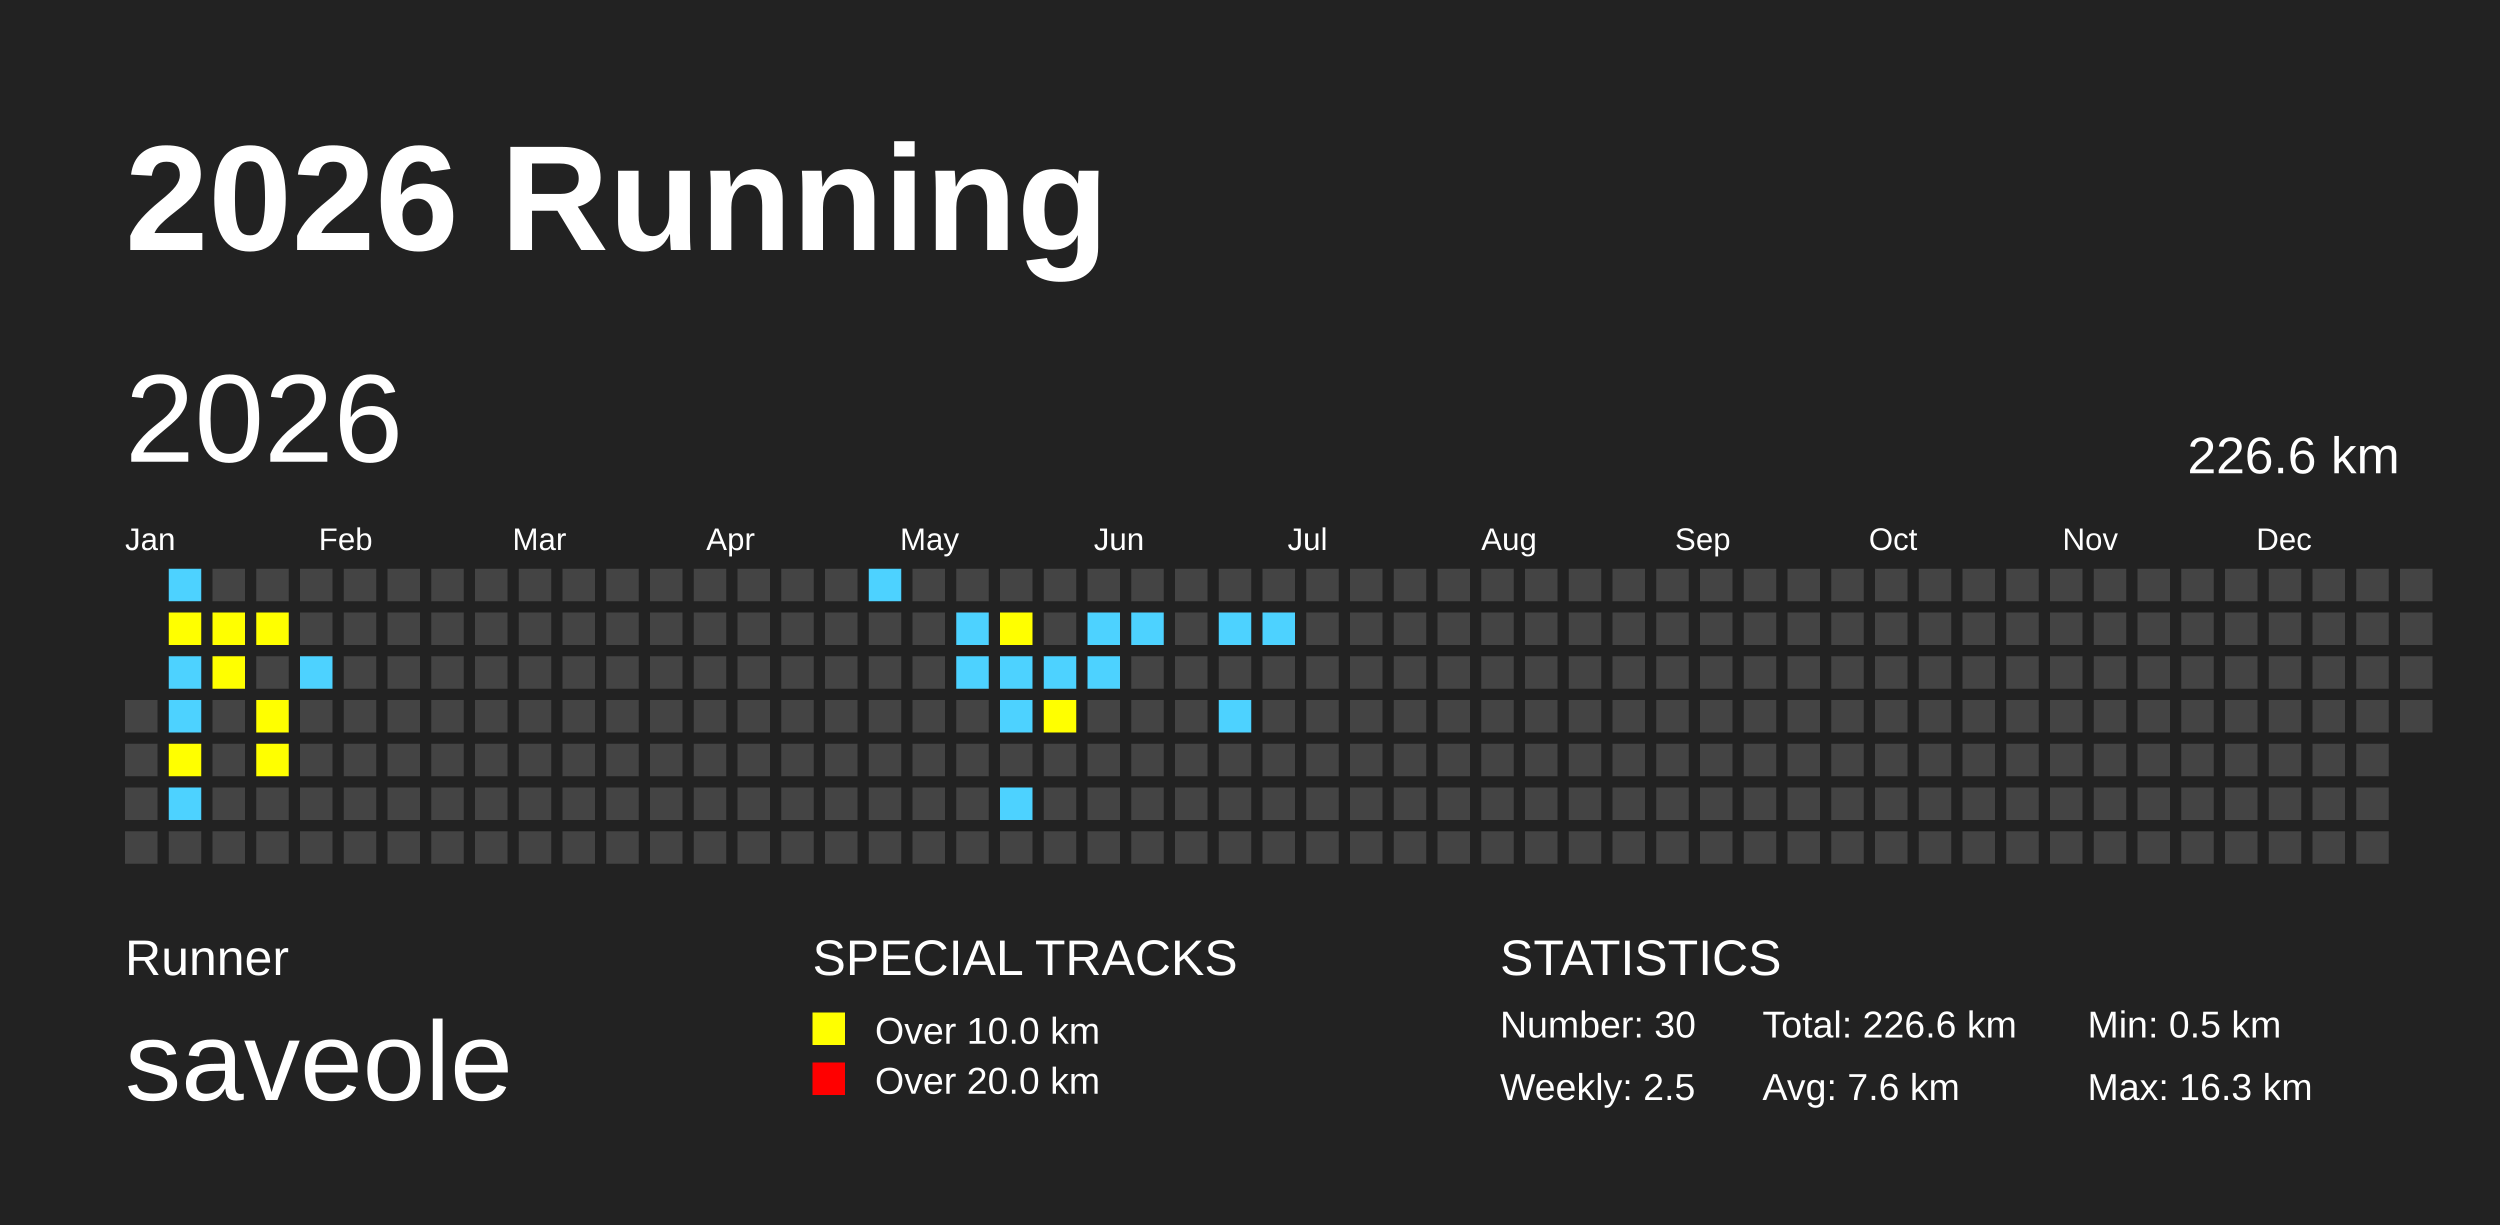
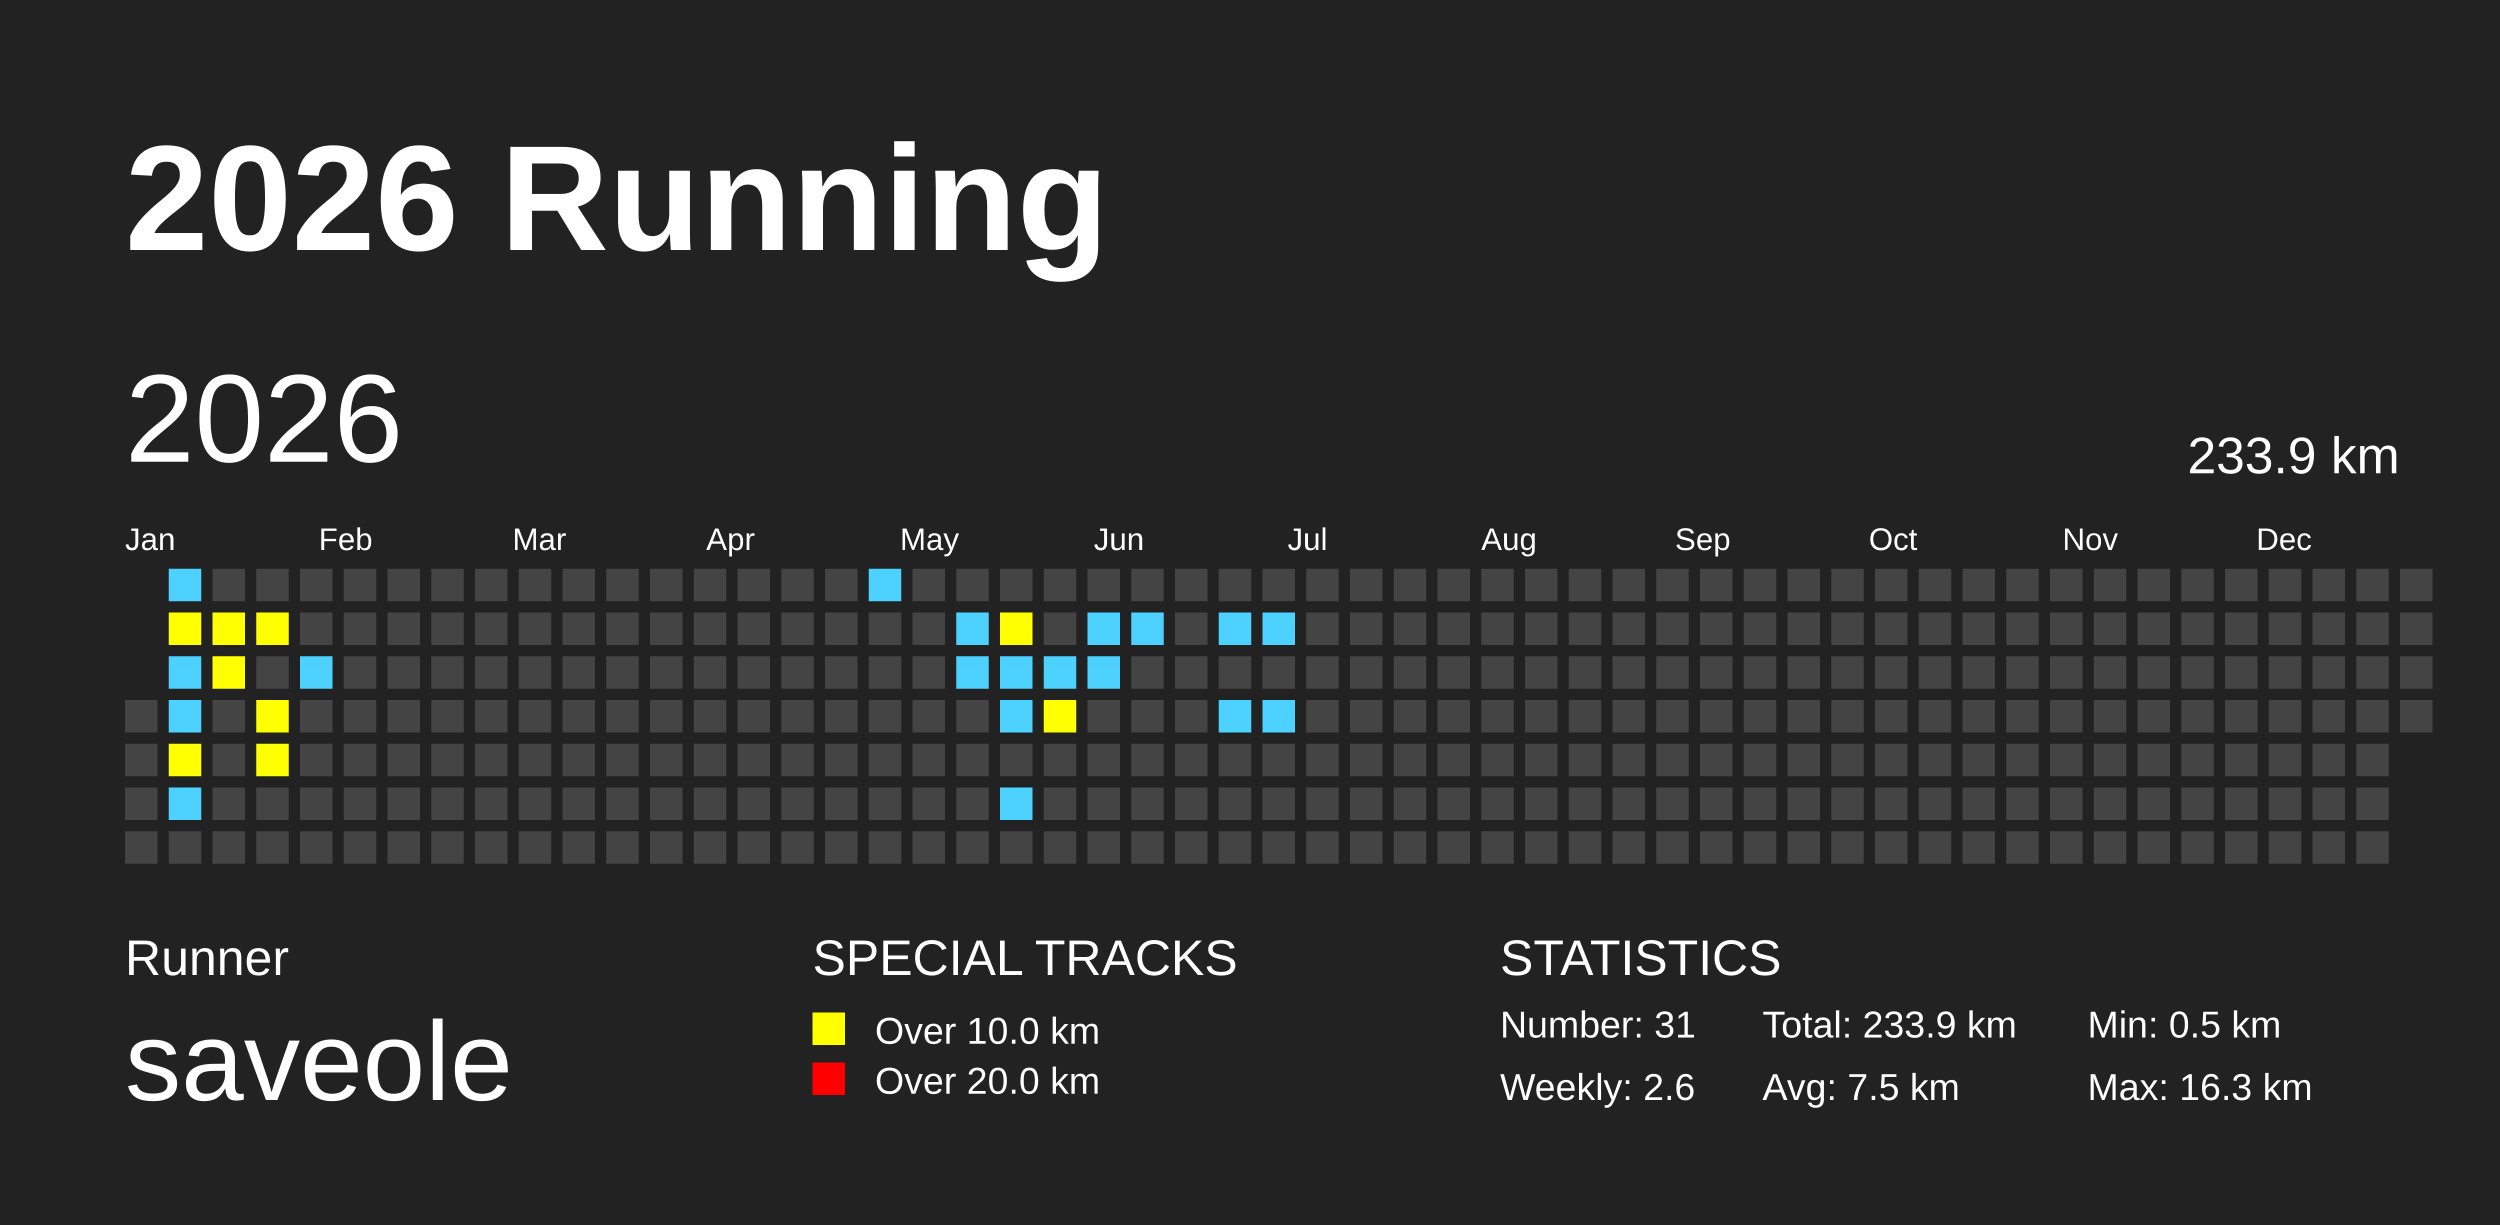
<svg xmlns="http://www.w3.org/2000/svg" baseProfile="full" height="98mm" version="1.1" viewBox="0,0,200,98" width="200mm">
  <defs />
  <rect fill="#222222" height="98" width="200" x="0" y="0" />
  <text fill="#FFFFFF" style="font-size:12px; font-family:Arial; font-weight:bold;" x="10" y="20">2026 Running</text>
  <text fill="#FFFFFF" style="font-size:4px; font-family:Arial" x="10" y="78">Runner</text>
  <text fill="#FFFFFF" style="font-size:9px; font-family:Arial" x="10" y="88">saveole</text>
  <text fill="#FFFFFF" style="font-size:4px; font-family:Arial" x="65" y="78">SPECIAL TRACKS</text>
  <rect fill="yellow" height="2.6" width="2.6" x="65" y="81" />
  <text fill="#FFFFFF" style="font-size:3px; font-family:Arial" x="70" y="83.5">Over 10.0 km</text>
  <rect fill="red" height="2.6" width="2.6" x="65" y="85" />
  <text fill="#FFFFFF" style="font-size:3px; font-family:Arial" x="70" y="87.5">Over 20.0 km</text>
  <text fill="#FFFFFF" style="font-size:4px; font-family:Arial" x="120" y="78">STATISTICS</text>
-   <text fill="#FFFFFF" style="font-size:3px; font-family:Arial" x="120" y="83">Number: 30</text>
-   <text fill="#FFFFFF" style="font-size:3px; font-family:Arial" x="120" y="88">Weekly: 2.5</text>
-   <text fill="#FFFFFF" style="font-size:3px; font-family:Arial" x="141" y="83">Total: 226.6 km</text>
-   <text fill="#FFFFFF" style="font-size:3px; font-family:Arial" x="141" y="88">Avg: 7.6 km</text>
+   <text fill="#FFFFFF" style="font-size:3px; font-family:Arial" x="120" y="83">Number: 31</text>
+   <text fill="#FFFFFF" style="font-size:3px; font-family:Arial" x="120" y="88">Weekly: 2.6</text>
+   <text fill="#FFFFFF" style="font-size:3px; font-family:Arial" x="141" y="83">Total: 233.9 km</text>
+   <text fill="#FFFFFF" style="font-size:3px; font-family:Arial" x="141" y="88">Avg: 7.5 km</text>
  <text fill="#FFFFFF" style="font-size:3px; font-family:Arial" x="167" y="83">Min: 0.5 km</text>
  <text fill="#FFFFFF" style="font-size:3px; font-family:Arial" x="167" y="88">Max: 16.3 km</text>
  <text dominant-baseline="hanging" fill="#FFFFFF" style="font-size:10.0px; font-family:Arial;" x="10" y="30">2026</text>
-   <text dominant-baseline="hanging" fill="#FFFFFF" style="font-size:4.125px; font-family:Arial;" x="175" y="35">226.6 km</text>
+   <text dominant-baseline="hanging" fill="#FFFFFF" style="font-size:4.125px; font-family:Arial;" x="175" y="35">233.9 km</text>
  <text fill="#FFFFFF" style="font-size:2.5px; font-family:Arial" x="10.0" y="44">Jan</text>
  <text fill="#FFFFFF" style="font-size:2.5px; font-family:Arial" x="25.5" y="44">Feb</text>
  <text fill="#FFFFFF" style="font-size:2.5px; font-family:Arial" x="41.0" y="44">Mar</text>
  <text fill="#FFFFFF" style="font-size:2.5px; font-family:Arial" x="56.5" y="44">Apr</text>
  <text fill="#FFFFFF" style="font-size:2.5px; font-family:Arial" x="72.0" y="44">May</text>
  <text fill="#FFFFFF" style="font-size:2.5px; font-family:Arial" x="87.5" y="44">Jun</text>
  <text fill="#FFFFFF" style="font-size:2.5px; font-family:Arial" x="103.0" y="44">Jul</text>
  <text fill="#FFFFFF" style="font-size:2.5px; font-family:Arial" x="118.5" y="44">Aug</text>
  <text fill="#FFFFFF" style="font-size:2.5px; font-family:Arial" x="134.0" y="44">Sep</text>
  <text fill="#FFFFFF" style="font-size:2.5px; font-family:Arial" x="149.5" y="44">Oct</text>
  <text fill="#FFFFFF" style="font-size:2.5px; font-family:Arial" x="165.0" y="44">Nov</text>
  <text fill="#FFFFFF" style="font-size:2.5px; font-family:Arial" x="180.5" y="44">Dec</text>
  <rect fill="#444444" height="2.6" width="2.6" x="10.0" y="56.0" />
  <rect fill="#444444" height="2.6" width="2.6" x="10.0" y="59.5" />
  <rect fill="#444444" height="2.6" width="2.6" x="10.0" y="63.0" />
  <rect fill="#444444" height="2.6" width="2.6" x="10.0" y="66.5" />
  <rect fill="#4DD2FF" height="2.6" width="2.6" x="13.5" y="45.5" />
  <rect fill="yellow" height="2.6" width="2.6" x="13.5" y="49.0" />
  <rect fill="#4DD2FF" height="2.6" width="2.6" x="13.5" y="52.5" />
  <rect fill="#4DD2FF" height="2.6" width="2.6" x="13.5" y="56.0" />
  <rect fill="yellow" height="2.6" width="2.6" x="13.5" y="59.5" />
  <rect fill="#4DD2FF" height="2.6" width="2.6" x="13.5" y="63.0" />
  <rect fill="#444444" height="2.6" width="2.6" x="13.5" y="66.5" />
  <rect fill="#444444" height="2.6" width="2.6" x="17.0" y="45.5" />
  <rect fill="yellow" height="2.6" width="2.6" x="17.0" y="49.0" />
  <rect fill="yellow" height="2.6" width="2.6" x="17.0" y="52.5" />
  <rect fill="#444444" height="2.6" width="2.6" x="17.0" y="56.0" />
  <rect fill="#444444" height="2.6" width="2.6" x="17.0" y="59.5" />
  <rect fill="#444444" height="2.6" width="2.6" x="17.0" y="63.0" />
  <rect fill="#444444" height="2.6" width="2.6" x="17.0" y="66.5" />
  <rect fill="#444444" height="2.6" width="2.6" x="20.5" y="45.5" />
  <rect fill="yellow" height="2.6" width="2.6" x="20.5" y="49.0" />
  <rect fill="#444444" height="2.6" width="2.6" x="20.5" y="52.5" />
  <rect fill="yellow" height="2.6" width="2.6" x="20.5" y="56.0" />
  <rect fill="yellow" height="2.6" width="2.6" x="20.5" y="59.5" />
  <rect fill="#444444" height="2.6" width="2.6" x="20.5" y="63.0" />
  <rect fill="#444444" height="2.6" width="2.6" x="20.5" y="66.5" />
  <rect fill="#444444" height="2.6" width="2.6" x="24.0" y="45.5" />
  <rect fill="#444444" height="2.6" width="2.6" x="24.0" y="49.0" />
  <rect fill="#4DD2FF" height="2.6" width="2.6" x="24.0" y="52.5" />
  <rect fill="#444444" height="2.6" width="2.6" x="24.0" y="56.0" />
  <rect fill="#444444" height="2.6" width="2.6" x="24.0" y="59.5" />
  <rect fill="#444444" height="2.6" width="2.6" x="24.0" y="63.0" />
  <rect fill="#444444" height="2.6" width="2.6" x="24.0" y="66.5" />
  <rect fill="#444444" height="2.6" width="2.6" x="27.5" y="45.5" />
  <rect fill="#444444" height="2.6" width="2.6" x="27.5" y="49.0" />
  <rect fill="#444444" height="2.6" width="2.6" x="27.5" y="52.5" />
  <rect fill="#444444" height="2.6" width="2.6" x="27.5" y="56.0" />
  <rect fill="#444444" height="2.6" width="2.6" x="27.5" y="59.5" />
  <rect fill="#444444" height="2.6" width="2.6" x="27.5" y="63.0" />
  <rect fill="#444444" height="2.6" width="2.6" x="27.5" y="66.5" />
  <rect fill="#444444" height="2.6" width="2.6" x="31.0" y="45.5" />
  <rect fill="#444444" height="2.6" width="2.6" x="31.0" y="49.0" />
  <rect fill="#444444" height="2.6" width="2.6" x="31.0" y="52.5" />
  <rect fill="#444444" height="2.6" width="2.6" x="31.0" y="56.0" />
  <rect fill="#444444" height="2.6" width="2.6" x="31.0" y="59.5" />
  <rect fill="#444444" height="2.6" width="2.6" x="31.0" y="63.0" />
  <rect fill="#444444" height="2.6" width="2.6" x="31.0" y="66.5" />
  <rect fill="#444444" height="2.6" width="2.6" x="34.5" y="45.5" />
  <rect fill="#444444" height="2.6" width="2.6" x="34.5" y="49.0" />
  <rect fill="#444444" height="2.6" width="2.6" x="34.5" y="52.5" />
  <rect fill="#444444" height="2.6" width="2.6" x="34.5" y="56.0" />
  <rect fill="#444444" height="2.6" width="2.6" x="34.5" y="59.5" />
  <rect fill="#444444" height="2.6" width="2.6" x="34.5" y="63.0" />
  <rect fill="#444444" height="2.6" width="2.6" x="34.5" y="66.5" />
  <rect fill="#444444" height="2.6" width="2.6" x="38.0" y="45.5" />
  <rect fill="#444444" height="2.6" width="2.6" x="38.0" y="49.0" />
  <rect fill="#444444" height="2.6" width="2.6" x="38.0" y="52.5" />
  <rect fill="#444444" height="2.6" width="2.6" x="38.0" y="56.0" />
  <rect fill="#444444" height="2.6" width="2.6" x="38.0" y="59.5" />
  <rect fill="#444444" height="2.6" width="2.6" x="38.0" y="63.0" />
  <rect fill="#444444" height="2.6" width="2.6" x="38.0" y="66.5" />
  <rect fill="#444444" height="2.6" width="2.6" x="41.5" y="45.5" />
  <rect fill="#444444" height="2.6" width="2.6" x="41.5" y="49.0" />
  <rect fill="#444444" height="2.6" width="2.6" x="41.5" y="52.5" />
  <rect fill="#444444" height="2.6" width="2.6" x="41.5" y="56.0" />
  <rect fill="#444444" height="2.6" width="2.6" x="41.5" y="59.5" />
  <rect fill="#444444" height="2.6" width="2.6" x="41.5" y="63.0" />
  <rect fill="#444444" height="2.6" width="2.6" x="41.5" y="66.5" />
  <rect fill="#444444" height="2.6" width="2.6" x="45.0" y="45.5" />
  <rect fill="#444444" height="2.6" width="2.6" x="45.0" y="49.0" />
  <rect fill="#444444" height="2.6" width="2.6" x="45.0" y="52.5" />
  <rect fill="#444444" height="2.6" width="2.6" x="45.0" y="56.0" />
  <rect fill="#444444" height="2.6" width="2.6" x="45.0" y="59.5" />
  <rect fill="#444444" height="2.6" width="2.6" x="45.0" y="63.0" />
  <rect fill="#444444" height="2.6" width="2.6" x="45.0" y="66.5" />
  <rect fill="#444444" height="2.6" width="2.6" x="48.5" y="45.5" />
  <rect fill="#444444" height="2.6" width="2.6" x="48.5" y="49.0" />
  <rect fill="#444444" height="2.6" width="2.6" x="48.5" y="52.5" />
  <rect fill="#444444" height="2.6" width="2.6" x="48.5" y="56.0" />
  <rect fill="#444444" height="2.6" width="2.6" x="48.5" y="59.5" />
  <rect fill="#444444" height="2.6" width="2.6" x="48.5" y="63.0" />
  <rect fill="#444444" height="2.6" width="2.6" x="48.5" y="66.5" />
  <rect fill="#444444" height="2.6" width="2.6" x="52.0" y="45.5" />
  <rect fill="#444444" height="2.6" width="2.6" x="52.0" y="49.0" />
  <rect fill="#444444" height="2.6" width="2.6" x="52.0" y="52.5" />
  <rect fill="#444444" height="2.6" width="2.6" x="52.0" y="56.0" />
  <rect fill="#444444" height="2.6" width="2.6" x="52.0" y="59.5" />
  <rect fill="#444444" height="2.6" width="2.6" x="52.0" y="63.0" />
  <rect fill="#444444" height="2.6" width="2.6" x="52.0" y="66.5" />
  <rect fill="#444444" height="2.6" width="2.6" x="55.5" y="45.5" />
  <rect fill="#444444" height="2.6" width="2.6" x="55.5" y="49.0" />
  <rect fill="#444444" height="2.6" width="2.6" x="55.5" y="52.5" />
  <rect fill="#444444" height="2.6" width="2.6" x="55.5" y="56.0" />
  <rect fill="#444444" height="2.6" width="2.6" x="55.5" y="59.5" />
  <rect fill="#444444" height="2.6" width="2.6" x="55.5" y="63.0" />
  <rect fill="#444444" height="2.6" width="2.6" x="55.5" y="66.5" />
  <rect fill="#444444" height="2.6" width="2.6" x="59.0" y="45.5" />
  <rect fill="#444444" height="2.6" width="2.6" x="59.0" y="49.0" />
  <rect fill="#444444" height="2.6" width="2.6" x="59.0" y="52.5" />
  <rect fill="#444444" height="2.6" width="2.6" x="59.0" y="56.0" />
  <rect fill="#444444" height="2.6" width="2.6" x="59.0" y="59.5" />
  <rect fill="#444444" height="2.6" width="2.6" x="59.0" y="63.0" />
  <rect fill="#444444" height="2.6" width="2.6" x="59.0" y="66.5" />
  <rect fill="#444444" height="2.6" width="2.6" x="62.5" y="45.5" />
  <rect fill="#444444" height="2.6" width="2.6" x="62.5" y="49.0" />
  <rect fill="#444444" height="2.6" width="2.6" x="62.5" y="52.5" />
  <rect fill="#444444" height="2.6" width="2.6" x="62.5" y="56.0" />
  <rect fill="#444444" height="2.6" width="2.6" x="62.5" y="59.5" />
  <rect fill="#444444" height="2.6" width="2.6" x="62.5" y="63.0" />
  <rect fill="#444444" height="2.6" width="2.6" x="62.5" y="66.5" />
  <rect fill="#444444" height="2.6" width="2.6" x="66.0" y="45.5" />
  <rect fill="#444444" height="2.6" width="2.6" x="66.0" y="49.0" />
  <rect fill="#444444" height="2.6" width="2.6" x="66.0" y="52.5" />
  <rect fill="#444444" height="2.6" width="2.6" x="66.0" y="56.0" />
  <rect fill="#444444" height="2.6" width="2.6" x="66.0" y="59.5" />
  <rect fill="#444444" height="2.6" width="2.6" x="66.0" y="63.0" />
  <rect fill="#444444" height="2.6" width="2.6" x="66.0" y="66.5" />
  <rect fill="#4DD2FF" height="2.6" width="2.6" x="69.5" y="45.5" />
  <rect fill="#444444" height="2.6" width="2.6" x="69.5" y="49.0" />
  <rect fill="#444444" height="2.6" width="2.6" x="69.5" y="52.5" />
  <rect fill="#444444" height="2.6" width="2.6" x="69.5" y="56.0" />
  <rect fill="#444444" height="2.6" width="2.6" x="69.5" y="59.5" />
  <rect fill="#444444" height="2.6" width="2.6" x="69.5" y="63.0" />
  <rect fill="#444444" height="2.6" width="2.6" x="69.5" y="66.5" />
  <rect fill="#444444" height="2.6" width="2.6" x="73.0" y="45.5" />
  <rect fill="#444444" height="2.6" width="2.6" x="73.0" y="49.0" />
  <rect fill="#444444" height="2.6" width="2.6" x="73.0" y="52.5" />
  <rect fill="#444444" height="2.6" width="2.6" x="73.0" y="56.0" />
  <rect fill="#444444" height="2.6" width="2.6" x="73.0" y="59.5" />
  <rect fill="#444444" height="2.6" width="2.6" x="73.0" y="63.0" />
  <rect fill="#444444" height="2.6" width="2.6" x="73.0" y="66.5" />
  <rect fill="#444444" height="2.6" width="2.6" x="76.5" y="45.5" />
  <rect fill="#4DD2FF" height="2.6" width="2.6" x="76.5" y="49.0" />
  <rect fill="#4DD2FF" height="2.6" width="2.6" x="76.5" y="52.5" />
  <rect fill="#444444" height="2.6" width="2.6" x="76.5" y="56.0" />
  <rect fill="#444444" height="2.6" width="2.6" x="76.5" y="59.5" />
  <rect fill="#444444" height="2.6" width="2.6" x="76.5" y="63.0" />
  <rect fill="#444444" height="2.6" width="2.6" x="76.5" y="66.5" />
  <rect fill="#444444" height="2.6" width="2.6" x="80.0" y="45.5" />
  <rect fill="yellow" height="2.6" width="2.6" x="80.0" y="49.0" />
  <rect fill="#4DD2FF" height="2.6" width="2.6" x="80.0" y="52.5" />
  <rect fill="#4DD2FF" height="2.6" width="2.6" x="80.0" y="56.0" />
  <rect fill="#444444" height="2.6" width="2.6" x="80.0" y="59.5" />
  <rect fill="#4DD2FF" height="2.6" width="2.6" x="80.0" y="63.0" />
  <rect fill="#444444" height="2.6" width="2.6" x="80.0" y="66.5" />
  <rect fill="#444444" height="2.6" width="2.6" x="83.5" y="45.5" />
  <rect fill="#444444" height="2.6" width="2.6" x="83.5" y="49.0" />
  <rect fill="#4DD2FF" height="2.6" width="2.6" x="83.5" y="52.5" />
  <rect fill="yellow" height="2.6" width="2.6" x="83.5" y="56.0" />
  <rect fill="#444444" height="2.6" width="2.6" x="83.5" y="59.5" />
  <rect fill="#444444" height="2.6" width="2.6" x="83.5" y="63.0" />
  <rect fill="#444444" height="2.6" width="2.6" x="83.5" y="66.5" />
  <rect fill="#444444" height="2.6" width="2.6" x="87.0" y="45.5" />
  <rect fill="#4DD2FF" height="2.6" width="2.6" x="87.0" y="49.0" />
  <rect fill="#4DD2FF" height="2.6" width="2.6" x="87.0" y="52.5" />
  <rect fill="#444444" height="2.6" width="2.6" x="87.0" y="56.0" />
  <rect fill="#444444" height="2.6" width="2.6" x="87.0" y="59.5" />
  <rect fill="#444444" height="2.6" width="2.6" x="87.0" y="63.0" />
  <rect fill="#444444" height="2.6" width="2.6" x="87.0" y="66.5" />
  <rect fill="#444444" height="2.6" width="2.6" x="90.5" y="45.5" />
  <rect fill="#4DD2FF" height="2.6" width="2.6" x="90.5" y="49.0" />
  <rect fill="#444444" height="2.6" width="2.6" x="90.5" y="52.5" />
  <rect fill="#444444" height="2.6" width="2.6" x="90.5" y="56.0" />
  <rect fill="#444444" height="2.6" width="2.6" x="90.5" y="59.5" />
  <rect fill="#444444" height="2.6" width="2.6" x="90.5" y="63.0" />
  <rect fill="#444444" height="2.6" width="2.6" x="90.5" y="66.5" />
  <rect fill="#444444" height="2.6" width="2.6" x="94.0" y="45.5" />
  <rect fill="#444444" height="2.6" width="2.6" x="94.0" y="49.0" />
  <rect fill="#444444" height="2.6" width="2.6" x="94.0" y="52.5" />
  <rect fill="#444444" height="2.6" width="2.6" x="94.0" y="56.0" />
  <rect fill="#444444" height="2.6" width="2.6" x="94.0" y="59.5" />
  <rect fill="#444444" height="2.6" width="2.6" x="94.0" y="63.0" />
  <rect fill="#444444" height="2.6" width="2.6" x="94.0" y="66.5" />
  <rect fill="#444444" height="2.6" width="2.6" x="97.5" y="45.5" />
  <rect fill="#4DD2FF" height="2.6" width="2.6" x="97.5" y="49.0" />
  <rect fill="#444444" height="2.6" width="2.6" x="97.5" y="52.5" />
  <rect fill="#4DD2FF" height="2.6" width="2.6" x="97.5" y="56.0" />
  <rect fill="#444444" height="2.6" width="2.6" x="97.5" y="59.5" />
  <rect fill="#444444" height="2.6" width="2.6" x="97.5" y="63.0" />
  <rect fill="#444444" height="2.6" width="2.6" x="97.5" y="66.5" />
  <rect fill="#444444" height="2.6" width="2.6" x="101.0" y="45.5" />
  <rect fill="#4DD2FF" height="2.6" width="2.6" x="101.0" y="49.0" />
  <rect fill="#444444" height="2.6" width="2.6" x="101.0" y="52.5" />
-   <rect fill="#444444" height="2.6" width="2.6" x="101.0" y="56.0" />
+   <rect fill="#4DD2FF" height="2.6" width="2.6" x="101.0" y="56.0" />
  <rect fill="#444444" height="2.6" width="2.6" x="101.0" y="59.5" />
  <rect fill="#444444" height="2.6" width="2.6" x="101.0" y="63.0" />
  <rect fill="#444444" height="2.6" width="2.6" x="101.0" y="66.5" />
  <rect fill="#444444" height="2.6" width="2.6" x="104.5" y="45.5" />
  <rect fill="#444444" height="2.6" width="2.6" x="104.5" y="49.0" />
  <rect fill="#444444" height="2.6" width="2.6" x="104.5" y="52.5" />
  <rect fill="#444444" height="2.6" width="2.6" x="104.5" y="56.0" />
  <rect fill="#444444" height="2.6" width="2.6" x="104.5" y="59.5" />
  <rect fill="#444444" height="2.6" width="2.6" x="104.5" y="63.0" />
  <rect fill="#444444" height="2.6" width="2.6" x="104.5" y="66.5" />
  <rect fill="#444444" height="2.6" width="2.6" x="108.0" y="45.5" />
  <rect fill="#444444" height="2.6" width="2.6" x="108.0" y="49.0" />
  <rect fill="#444444" height="2.6" width="2.6" x="108.0" y="52.5" />
  <rect fill="#444444" height="2.6" width="2.6" x="108.0" y="56.0" />
  <rect fill="#444444" height="2.6" width="2.6" x="108.0" y="59.5" />
  <rect fill="#444444" height="2.6" width="2.6" x="108.0" y="63.0" />
  <rect fill="#444444" height="2.6" width="2.6" x="108.0" y="66.5" />
  <rect fill="#444444" height="2.6" width="2.6" x="111.5" y="45.5" />
  <rect fill="#444444" height="2.6" width="2.6" x="111.5" y="49.0" />
  <rect fill="#444444" height="2.6" width="2.6" x="111.5" y="52.5" />
  <rect fill="#444444" height="2.6" width="2.6" x="111.5" y="56.0" />
  <rect fill="#444444" height="2.6" width="2.6" x="111.5" y="59.5" />
  <rect fill="#444444" height="2.6" width="2.6" x="111.5" y="63.0" />
  <rect fill="#444444" height="2.6" width="2.6" x="111.5" y="66.5" />
  <rect fill="#444444" height="2.6" width="2.6" x="115.0" y="45.5" />
  <rect fill="#444444" height="2.6" width="2.6" x="115.0" y="49.0" />
  <rect fill="#444444" height="2.6" width="2.6" x="115.0" y="52.5" />
  <rect fill="#444444" height="2.6" width="2.6" x="115.0" y="56.0" />
  <rect fill="#444444" height="2.6" width="2.6" x="115.0" y="59.5" />
  <rect fill="#444444" height="2.6" width="2.6" x="115.0" y="63.0" />
  <rect fill="#444444" height="2.6" width="2.6" x="115.0" y="66.5" />
  <rect fill="#444444" height="2.6" width="2.6" x="118.5" y="45.5" />
  <rect fill="#444444" height="2.6" width="2.6" x="118.5" y="49.0" />
  <rect fill="#444444" height="2.6" width="2.6" x="118.5" y="52.5" />
  <rect fill="#444444" height="2.6" width="2.6" x="118.5" y="56.0" />
  <rect fill="#444444" height="2.6" width="2.6" x="118.5" y="59.5" />
  <rect fill="#444444" height="2.6" width="2.6" x="118.5" y="63.0" />
  <rect fill="#444444" height="2.6" width="2.6" x="118.5" y="66.5" />
  <rect fill="#444444" height="2.6" width="2.6" x="122.0" y="45.5" />
  <rect fill="#444444" height="2.6" width="2.6" x="122.0" y="49.0" />
  <rect fill="#444444" height="2.6" width="2.6" x="122.0" y="52.5" />
  <rect fill="#444444" height="2.6" width="2.6" x="122.0" y="56.0" />
  <rect fill="#444444" height="2.6" width="2.6" x="122.0" y="59.5" />
  <rect fill="#444444" height="2.6" width="2.6" x="122.0" y="63.0" />
  <rect fill="#444444" height="2.6" width="2.6" x="122.0" y="66.5" />
  <rect fill="#444444" height="2.6" width="2.6" x="125.5" y="45.5" />
  <rect fill="#444444" height="2.6" width="2.6" x="125.5" y="49.0" />
  <rect fill="#444444" height="2.6" width="2.6" x="125.5" y="52.5" />
  <rect fill="#444444" height="2.6" width="2.6" x="125.5" y="56.0" />
  <rect fill="#444444" height="2.6" width="2.6" x="125.5" y="59.5" />
  <rect fill="#444444" height="2.6" width="2.6" x="125.5" y="63.0" />
  <rect fill="#444444" height="2.6" width="2.6" x="125.5" y="66.5" />
  <rect fill="#444444" height="2.6" width="2.6" x="129.0" y="45.5" />
  <rect fill="#444444" height="2.6" width="2.6" x="129.0" y="49.0" />
  <rect fill="#444444" height="2.6" width="2.6" x="129.0" y="52.5" />
  <rect fill="#444444" height="2.6" width="2.6" x="129.0" y="56.0" />
  <rect fill="#444444" height="2.6" width="2.6" x="129.0" y="59.5" />
  <rect fill="#444444" height="2.6" width="2.6" x="129.0" y="63.0" />
  <rect fill="#444444" height="2.6" width="2.6" x="129.0" y="66.5" />
  <rect fill="#444444" height="2.6" width="2.6" x="132.5" y="45.5" />
  <rect fill="#444444" height="2.6" width="2.6" x="132.5" y="49.0" />
  <rect fill="#444444" height="2.6" width="2.6" x="132.5" y="52.5" />
  <rect fill="#444444" height="2.6" width="2.6" x="132.5" y="56.0" />
  <rect fill="#444444" height="2.6" width="2.6" x="132.5" y="59.5" />
  <rect fill="#444444" height="2.6" width="2.6" x="132.5" y="63.0" />
  <rect fill="#444444" height="2.6" width="2.6" x="132.5" y="66.5" />
  <rect fill="#444444" height="2.6" width="2.6" x="136.0" y="45.5" />
  <rect fill="#444444" height="2.6" width="2.6" x="136.0" y="49.0" />
  <rect fill="#444444" height="2.6" width="2.6" x="136.0" y="52.5" />
  <rect fill="#444444" height="2.6" width="2.6" x="136.0" y="56.0" />
  <rect fill="#444444" height="2.6" width="2.6" x="136.0" y="59.5" />
  <rect fill="#444444" height="2.6" width="2.6" x="136.0" y="63.0" />
  <rect fill="#444444" height="2.6" width="2.6" x="136.0" y="66.5" />
  <rect fill="#444444" height="2.6" width="2.6" x="139.5" y="45.5" />
  <rect fill="#444444" height="2.6" width="2.6" x="139.5" y="49.0" />
  <rect fill="#444444" height="2.6" width="2.6" x="139.5" y="52.5" />
  <rect fill="#444444" height="2.6" width="2.6" x="139.5" y="56.0" />
  <rect fill="#444444" height="2.6" width="2.6" x="139.5" y="59.5" />
  <rect fill="#444444" height="2.6" width="2.6" x="139.5" y="63.0" />
  <rect fill="#444444" height="2.6" width="2.6" x="139.5" y="66.5" />
  <rect fill="#444444" height="2.6" width="2.6" x="143.0" y="45.5" />
  <rect fill="#444444" height="2.6" width="2.6" x="143.0" y="49.0" />
  <rect fill="#444444" height="2.6" width="2.6" x="143.0" y="52.5" />
  <rect fill="#444444" height="2.6" width="2.6" x="143.0" y="56.0" />
  <rect fill="#444444" height="2.6" width="2.6" x="143.0" y="59.5" />
  <rect fill="#444444" height="2.6" width="2.6" x="143.0" y="63.0" />
  <rect fill="#444444" height="2.6" width="2.6" x="143.0" y="66.5" />
  <rect fill="#444444" height="2.6" width="2.6" x="146.5" y="45.5" />
  <rect fill="#444444" height="2.6" width="2.6" x="146.5" y="49.0" />
  <rect fill="#444444" height="2.6" width="2.6" x="146.5" y="52.5" />
  <rect fill="#444444" height="2.6" width="2.6" x="146.5" y="56.0" />
  <rect fill="#444444" height="2.6" width="2.6" x="146.5" y="59.5" />
  <rect fill="#444444" height="2.6" width="2.6" x="146.5" y="63.0" />
  <rect fill="#444444" height="2.6" width="2.6" x="146.5" y="66.5" />
  <rect fill="#444444" height="2.6" width="2.6" x="150.0" y="45.5" />
  <rect fill="#444444" height="2.6" width="2.6" x="150.0" y="49.0" />
  <rect fill="#444444" height="2.6" width="2.6" x="150.0" y="52.5" />
  <rect fill="#444444" height="2.6" width="2.6" x="150.0" y="56.0" />
  <rect fill="#444444" height="2.6" width="2.6" x="150.0" y="59.5" />
  <rect fill="#444444" height="2.6" width="2.6" x="150.0" y="63.0" />
  <rect fill="#444444" height="2.6" width="2.6" x="150.0" y="66.5" />
  <rect fill="#444444" height="2.6" width="2.6" x="153.5" y="45.5" />
  <rect fill="#444444" height="2.6" width="2.6" x="153.5" y="49.0" />
  <rect fill="#444444" height="2.6" width="2.6" x="153.5" y="52.5" />
  <rect fill="#444444" height="2.6" width="2.6" x="153.5" y="56.0" />
  <rect fill="#444444" height="2.6" width="2.6" x="153.5" y="59.5" />
  <rect fill="#444444" height="2.6" width="2.6" x="153.5" y="63.0" />
  <rect fill="#444444" height="2.6" width="2.6" x="153.5" y="66.5" />
  <rect fill="#444444" height="2.6" width="2.6" x="157.0" y="45.5" />
  <rect fill="#444444" height="2.6" width="2.6" x="157.0" y="49.0" />
  <rect fill="#444444" height="2.6" width="2.6" x="157.0" y="52.5" />
  <rect fill="#444444" height="2.6" width="2.6" x="157.0" y="56.0" />
  <rect fill="#444444" height="2.6" width="2.6" x="157.0" y="59.5" />
  <rect fill="#444444" height="2.6" width="2.6" x="157.0" y="63.0" />
  <rect fill="#444444" height="2.6" width="2.6" x="157.0" y="66.5" />
  <rect fill="#444444" height="2.6" width="2.6" x="160.5" y="45.5" />
  <rect fill="#444444" height="2.6" width="2.6" x="160.5" y="49.0" />
  <rect fill="#444444" height="2.6" width="2.6" x="160.5" y="52.5" />
  <rect fill="#444444" height="2.6" width="2.6" x="160.5" y="56.0" />
  <rect fill="#444444" height="2.6" width="2.6" x="160.5" y="59.5" />
  <rect fill="#444444" height="2.6" width="2.6" x="160.5" y="63.0" />
  <rect fill="#444444" height="2.6" width="2.6" x="160.5" y="66.5" />
  <rect fill="#444444" height="2.6" width="2.6" x="164.0" y="45.5" />
  <rect fill="#444444" height="2.6" width="2.6" x="164.0" y="49.0" />
  <rect fill="#444444" height="2.6" width="2.6" x="164.0" y="52.5" />
  <rect fill="#444444" height="2.6" width="2.6" x="164.0" y="56.0" />
  <rect fill="#444444" height="2.6" width="2.6" x="164.0" y="59.5" />
  <rect fill="#444444" height="2.6" width="2.6" x="164.0" y="63.0" />
  <rect fill="#444444" height="2.6" width="2.6" x="164.0" y="66.5" />
  <rect fill="#444444" height="2.6" width="2.6" x="167.5" y="45.5" />
  <rect fill="#444444" height="2.6" width="2.6" x="167.5" y="49.0" />
  <rect fill="#444444" height="2.6" width="2.6" x="167.5" y="52.5" />
  <rect fill="#444444" height="2.6" width="2.6" x="167.5" y="56.0" />
  <rect fill="#444444" height="2.6" width="2.6" x="167.5" y="59.5" />
  <rect fill="#444444" height="2.6" width="2.6" x="167.5" y="63.0" />
  <rect fill="#444444" height="2.6" width="2.6" x="167.5" y="66.5" />
  <rect fill="#444444" height="2.6" width="2.6" x="171.0" y="45.5" />
  <rect fill="#444444" height="2.6" width="2.6" x="171.0" y="49.0" />
  <rect fill="#444444" height="2.6" width="2.6" x="171.0" y="52.5" />
  <rect fill="#444444" height="2.6" width="2.6" x="171.0" y="56.0" />
  <rect fill="#444444" height="2.6" width="2.6" x="171.0" y="59.5" />
  <rect fill="#444444" height="2.6" width="2.6" x="171.0" y="63.0" />
  <rect fill="#444444" height="2.6" width="2.6" x="171.0" y="66.5" />
  <rect fill="#444444" height="2.6" width="2.6" x="174.5" y="45.5" />
  <rect fill="#444444" height="2.6" width="2.6" x="174.5" y="49.0" />
  <rect fill="#444444" height="2.6" width="2.6" x="174.5" y="52.5" />
  <rect fill="#444444" height="2.6" width="2.6" x="174.5" y="56.0" />
  <rect fill="#444444" height="2.6" width="2.6" x="174.5" y="59.5" />
  <rect fill="#444444" height="2.6" width="2.6" x="174.5" y="63.0" />
  <rect fill="#444444" height="2.6" width="2.6" x="174.5" y="66.5" />
  <rect fill="#444444" height="2.6" width="2.6" x="178.0" y="45.5" />
  <rect fill="#444444" height="2.6" width="2.6" x="178.0" y="49.0" />
  <rect fill="#444444" height="2.6" width="2.6" x="178.0" y="52.5" />
  <rect fill="#444444" height="2.6" width="2.6" x="178.0" y="56.0" />
  <rect fill="#444444" height="2.6" width="2.6" x="178.0" y="59.5" />
  <rect fill="#444444" height="2.6" width="2.6" x="178.0" y="63.0" />
  <rect fill="#444444" height="2.6" width="2.6" x="178.0" y="66.5" />
  <rect fill="#444444" height="2.6" width="2.6" x="181.5" y="45.5" />
  <rect fill="#444444" height="2.6" width="2.6" x="181.5" y="49.0" />
  <rect fill="#444444" height="2.6" width="2.6" x="181.5" y="52.5" />
  <rect fill="#444444" height="2.6" width="2.6" x="181.5" y="56.0" />
  <rect fill="#444444" height="2.6" width="2.6" x="181.5" y="59.5" />
  <rect fill="#444444" height="2.6" width="2.6" x="181.5" y="63.0" />
  <rect fill="#444444" height="2.6" width="2.6" x="181.5" y="66.5" />
  <rect fill="#444444" height="2.6" width="2.6" x="185.0" y="45.5" />
  <rect fill="#444444" height="2.6" width="2.6" x="185.0" y="49.0" />
  <rect fill="#444444" height="2.6" width="2.6" x="185.0" y="52.5" />
  <rect fill="#444444" height="2.6" width="2.6" x="185.0" y="56.0" />
  <rect fill="#444444" height="2.6" width="2.6" x="185.0" y="59.5" />
  <rect fill="#444444" height="2.6" width="2.6" x="185.0" y="63.0" />
  <rect fill="#444444" height="2.6" width="2.6" x="185.0" y="66.5" />
  <rect fill="#444444" height="2.6" width="2.6" x="188.5" y="45.5" />
  <rect fill="#444444" height="2.6" width="2.6" x="188.5" y="49.0" />
  <rect fill="#444444" height="2.6" width="2.6" x="188.5" y="52.5" />
  <rect fill="#444444" height="2.6" width="2.6" x="188.5" y="56.0" />
  <rect fill="#444444" height="2.6" width="2.6" x="188.5" y="59.5" />
  <rect fill="#444444" height="2.6" width="2.6" x="188.5" y="63.0" />
  <rect fill="#444444" height="2.6" width="2.6" x="188.5" y="66.5" />
  <rect fill="#444444" height="2.6" width="2.6" x="192.0" y="45.5" />
  <rect fill="#444444" height="2.6" width="2.6" x="192.0" y="49.0" />
  <rect fill="#444444" height="2.6" width="2.6" x="192.0" y="52.5" />
  <rect fill="#444444" height="2.6" width="2.6" x="192.0" y="56.0" />
</svg>
